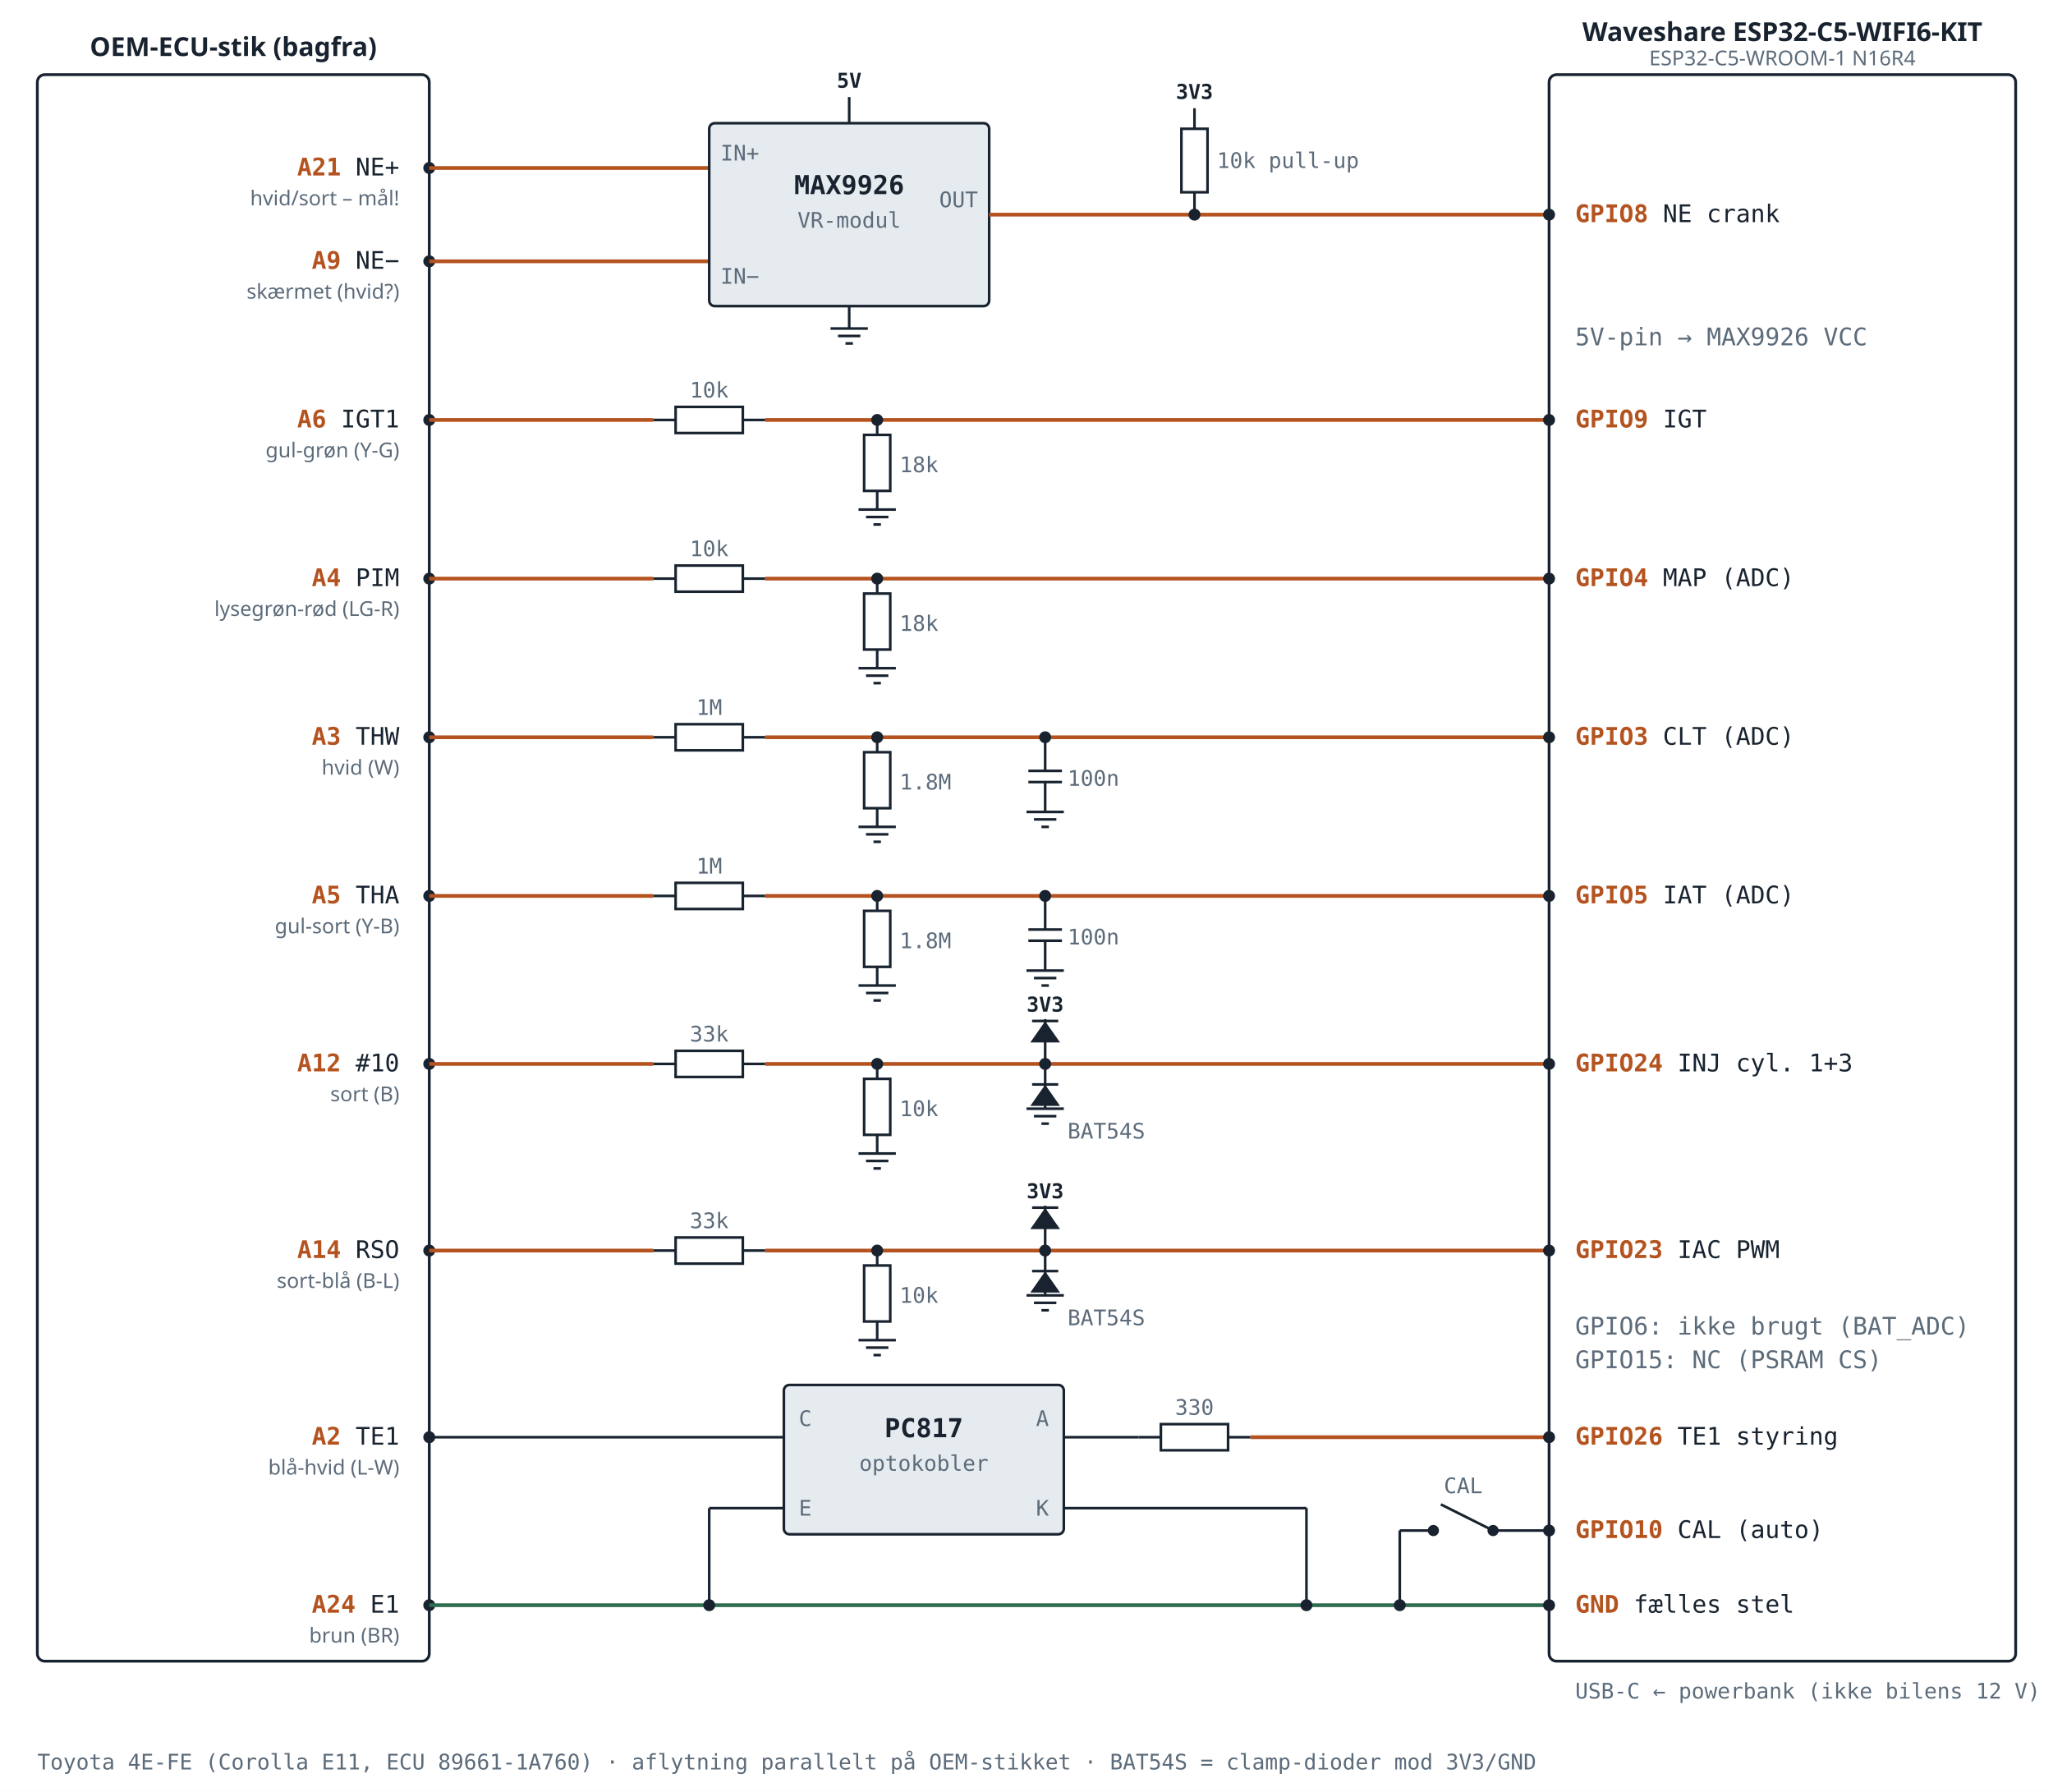
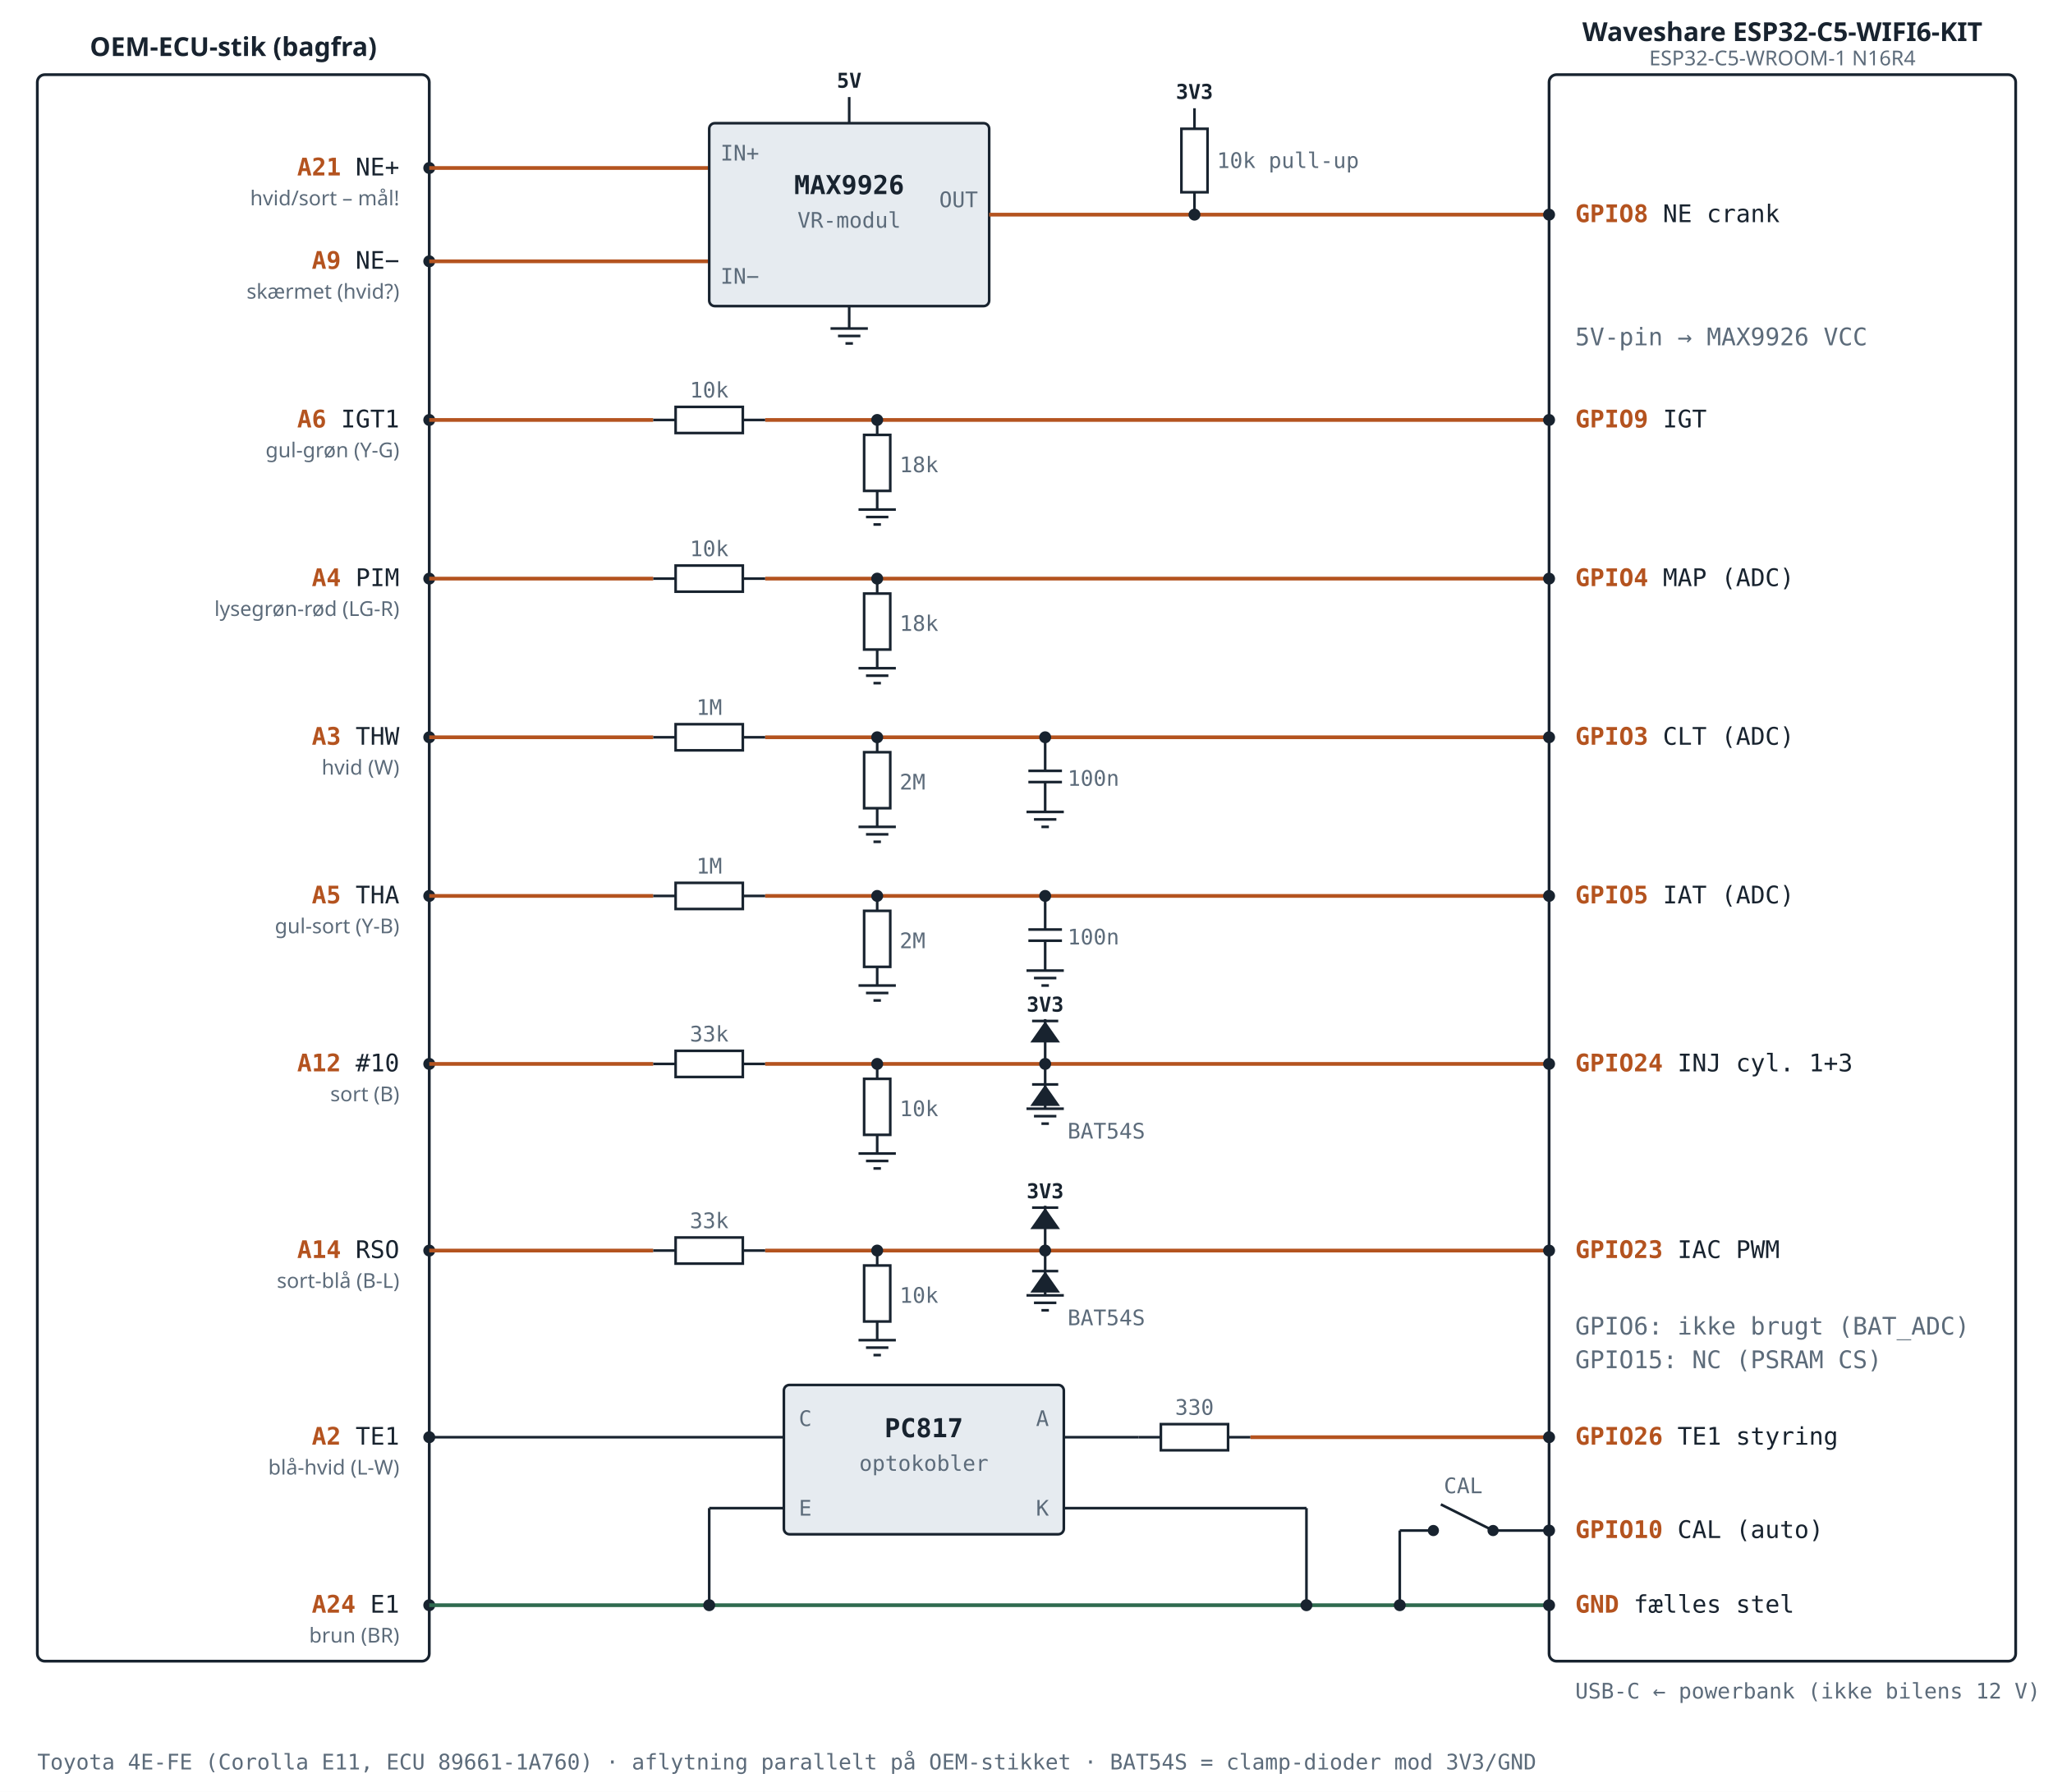
<svg xmlns="http://www.w3.org/2000/svg" viewBox="0 0 1100 960" width="1100" height="960" role="img" aria-label="Ledningsdiagram fra Toyota 4E-FE ECU-stik til ESP32-C5 logger">
  <style>
.box{fill:none;stroke:#18232f;stroke-width:1.5}.h{font:600 14px sans-serif;fill:#18232f}
.pin{font:13px monospace;fill:#18232f}.pn{font-weight:600;fill:#b4531f}.muted{fill:#5c6b7a}
.col{font:11px sans-serif;fill:#5c6b7a}.v{font:11.5px monospace;fill:#5c6b7a}.net{font:600 11px monospace;fill:#18232f}
.w{stroke:#18232f;stroke-width:1.4;fill:none}.sig{stroke:#b4531f;stroke-width:2}.gndw{stroke:#2f6b4f;stroke-width:2}
.r{fill:#fff;stroke:#18232f;stroke-width:1.4}.d{fill:#18232f}.dio{fill:#18232f;stroke:#18232f}
.ic{fill:#e6ebf0;stroke:#18232f;stroke-width:1.4}.ict{font:600 14px monospace;fill:#18232f}
</style>
  <rect x="0" y="0" width="1100" height="960" fill="#ffffff" />
  <rect class="box" x="20" y="40" width="210" height="850" rx="4" />
  <text class="h" x="125" y="30" text-anchor="middle">OEM-ECU-stik (bagfra)</text>
  <rect class="box" x="830" y="40" width="250" height="850" rx="4" />
  <text class="h" x="955" y="22" text-anchor="middle">Waveshare ESP32-C5-WIFI6-KIT</text>
  <text class="col" x="955" y="35" text-anchor="middle">ESP32-C5-WROOM-1 N16R4</text>
  <text class="pin" x="214" y="94" text-anchor="end">
    <tspan class="pn">A21</tspan> NE+</text>
  <text class="col" x="214" y="110" text-anchor="end">hvid/sort – mål!</text>
  <circle class="d" cx="230" cy="90" r="3.2" />
  <text class="pin" x="214" y="144" text-anchor="end">
    <tspan class="pn">A9</tspan> NE−</text>
  <text class="col" x="214" y="160" text-anchor="end">skærmet (hvid?)</text>
  <circle class="d" cx="230" cy="140" r="3.2" />
  <line class="w sig" x1="230" y1="90" x2="380" y2="90" />
  <line class="w sig" x1="230" y1="140" x2="380" y2="140" />
  <rect class="ic" x="380" y="66" width="150" height="98" rx="3" />
  <text class="ict" x="455" y="104" text-anchor="middle">MAX9926</text>
  <text class="v" x="455" y="122" text-anchor="middle">VR-modul</text>
  <text class="v" x="386" y="86">IN+</text>
  <text class="v" x="386" y="152">IN−</text>
  <text class="v" x="524" y="111" text-anchor="end">OUT</text>
  <line class="w" x1="455" y1="66" x2="455" y2="52" />
  <text class="net" x="455" y="47" text-anchor="middle">5V</text>
  <line class="w" x1="455" y1="164" x2="455" y2="176" />
  <line class="w" x1="445" y1="176" x2="465" y2="176" />
  <line class="w" x1="449" y1="180" x2="461" y2="180" />
  <line class="w" x1="453" y1="184" x2="457" y2="184" />
  <line class="w sig" x1="530" y1="115" x2="830" y2="115" />
  <circle class="d" cx="640" cy="115" r="3.2" />
  <line class="w" x1="640" y1="115" x2="640" y2="103" />
  <rect class="r" x="633" y="69" width="14" height="34" />
  <line class="w" x1="640" y1="69" x2="640" y2="58" />
  <text class="net" x="640" y="53" text-anchor="middle">3V3</text>
  <text class="v" x="652" y="90">10k pull-up</text>
  <text class="pin" x="844" y="119">
    <tspan class="pn">GPIO8</tspan> NE crank</text>
  <circle class="d" cx="830" cy="115" r="3.2" />
  <text class="pin" x="214" y="229" text-anchor="end">
    <tspan class="pn">A6</tspan> IGT1</text>
  <text class="col" x="214" y="245" text-anchor="end">gul-grøn (Y-G)</text>
  <circle class="d" cx="230" cy="225" r="3.2" />
  <line class="w sig" x1="230" y1="225" x2="350" y2="225" />
  <line class="w" x1="350" y1="225" x2="362" y2="225" />
  <rect class="r" x="362" y="218" width="36" height="14" />
  <line class="w" x1="398" y1="225" x2="410" y2="225" />
  <text class="v" x="380" y="213" text-anchor="middle">10k</text>
  <line class="w sig" x1="410" y1="225" x2="830" y2="225" />
  <circle class="d" cx="470" cy="225" r="3.2" />
  <line class="w" x1="470" y1="225" x2="470" y2="233" />
  <rect class="r" x="463" y="233" width="14" height="30" />
  <line class="w" x1="470" y1="263" x2="470" y2="273" />
  <text class="v" x="482" y="253">18k</text>
  <line class="w" x1="460" y1="273" x2="480" y2="273" />
  <line class="w" x1="464" y1="277" x2="476" y2="277" />
  <line class="w" x1="468" y1="281" x2="472" y2="281" />
  <text class="pin" x="844" y="229">
    <tspan class="pn">GPIO9</tspan> IGT</text>
  <circle class="d" cx="830" cy="225" r="3.2" />
  <text class="pin" x="214" y="314" text-anchor="end">
    <tspan class="pn">A4</tspan> PIM</text>
  <text class="col" x="214" y="330" text-anchor="end">lysegrøn-rød (LG-R)</text>
  <circle class="d" cx="230" cy="310" r="3.2" />
  <line class="w sig" x1="230" y1="310" x2="350" y2="310" />
  <line class="w" x1="350" y1="310" x2="362" y2="310" />
  <rect class="r" x="362" y="303" width="36" height="14" />
  <line class="w" x1="398" y1="310" x2="410" y2="310" />
  <text class="v" x="380" y="298" text-anchor="middle">10k</text>
  <line class="w sig" x1="410" y1="310" x2="830" y2="310" />
  <circle class="d" cx="470" cy="310" r="3.2" />
  <line class="w" x1="470" y1="310" x2="470" y2="318" />
  <rect class="r" x="463" y="318" width="14" height="30" />
  <line class="w" x1="470" y1="348" x2="470" y2="358" />
  <text class="v" x="482" y="338">18k</text>
  <line class="w" x1="460" y1="358" x2="480" y2="358" />
  <line class="w" x1="464" y1="362" x2="476" y2="362" />
  <line class="w" x1="468" y1="366" x2="472" y2="366" />
  <text class="pin" x="844" y="314">
    <tspan class="pn">GPIO4</tspan> MAP (ADC)</text>
  <circle class="d" cx="830" cy="310" r="3.2" />
  <text class="pin" x="214" y="399" text-anchor="end">
    <tspan class="pn">A3</tspan> THW</text>
  <text class="col" x="214" y="415" text-anchor="end">hvid (W)</text>
  <circle class="d" cx="230" cy="395" r="3.2" />
  <line class="w sig" x1="230" y1="395" x2="350" y2="395" />
  <line class="w" x1="350" y1="395" x2="362" y2="395" />
  <rect class="r" x="362" y="388" width="36" height="14" />
  <line class="w" x1="398" y1="395" x2="410" y2="395" />
  <text class="v" x="380" y="383" text-anchor="middle">1M</text>
  <line class="w sig" x1="410" y1="395" x2="830" y2="395" />
  <circle class="d" cx="470" cy="395" r="3.2" />
  <line class="w" x1="470" y1="395" x2="470" y2="403" />
  <rect class="r" x="463" y="403" width="14" height="30" />
  <line class="w" x1="470" y1="433" x2="470" y2="443" />
-   <text class="v" x="482" y="423">1.8M</text>
+   <text class="v" x="482" y="423">2M</text>
  <line class="w" x1="460" y1="443" x2="480" y2="443" />
  <line class="w" x1="464" y1="447" x2="476" y2="447" />
  <line class="w" x1="468" y1="451" x2="472" y2="451" />
  <circle class="d" cx="560" cy="395" r="3.2" />
  <line class="w" x1="560" y1="395" x2="560" y2="413" />
  <line class="w" x1="551" y1="413" x2="569" y2="413" />
  <line class="w" x1="551" y1="419" x2="569" y2="419" />
  <line class="w" x1="560" y1="419" x2="560" y2="435" />
  <text class="v" x="572" y="421">100n</text>
  <line class="w" x1="550" y1="435" x2="570" y2="435" />
  <line class="w" x1="554" y1="439" x2="566" y2="439" />
  <line class="w" x1="558" y1="443" x2="562" y2="443" />
  <text class="pin" x="844" y="399">
    <tspan class="pn">GPIO3</tspan> CLT (ADC)</text>
  <circle class="d" cx="830" cy="395" r="3.2" />
  <text class="pin" x="214" y="484" text-anchor="end">
    <tspan class="pn">A5</tspan> THA</text>
  <text class="col" x="214" y="500" text-anchor="end">gul-sort (Y-B)</text>
  <circle class="d" cx="230" cy="480" r="3.2" />
  <line class="w sig" x1="230" y1="480" x2="350" y2="480" />
  <line class="w" x1="350" y1="480" x2="362" y2="480" />
  <rect class="r" x="362" y="473" width="36" height="14" />
  <line class="w" x1="398" y1="480" x2="410" y2="480" />
  <text class="v" x="380" y="468" text-anchor="middle">1M</text>
  <line class="w sig" x1="410" y1="480" x2="830" y2="480" />
  <circle class="d" cx="470" cy="480" r="3.2" />
  <line class="w" x1="470" y1="480" x2="470" y2="488" />
  <rect class="r" x="463" y="488" width="14" height="30" />
  <line class="w" x1="470" y1="518" x2="470" y2="528" />
-   <text class="v" x="482" y="508">1.8M</text>
+   <text class="v" x="482" y="508">2M</text>
  <line class="w" x1="460" y1="528" x2="480" y2="528" />
  <line class="w" x1="464" y1="532" x2="476" y2="532" />
  <line class="w" x1="468" y1="536" x2="472" y2="536" />
  <circle class="d" cx="560" cy="480" r="3.2" />
  <line class="w" x1="560" y1="480" x2="560" y2="498" />
  <line class="w" x1="551" y1="498" x2="569" y2="498" />
  <line class="w" x1="551" y1="504" x2="569" y2="504" />
  <line class="w" x1="560" y1="504" x2="560" y2="520" />
  <text class="v" x="572" y="506">100n</text>
  <line class="w" x1="550" y1="520" x2="570" y2="520" />
  <line class="w" x1="554" y1="524" x2="566" y2="524" />
  <line class="w" x1="558" y1="528" x2="562" y2="528" />
  <text class="pin" x="844" y="484">
    <tspan class="pn">GPIO5</tspan> IAT (ADC)</text>
  <circle class="d" cx="830" cy="480" r="3.2" />
  <text class="pin" x="214" y="574" text-anchor="end">
    <tspan class="pn">A12</tspan> #10</text>
  <text class="col" x="214" y="590" text-anchor="end">sort (B)</text>
  <circle class="d" cx="230" cy="570" r="3.2" />
  <line class="w sig" x1="230" y1="570" x2="350" y2="570" />
  <line class="w" x1="350" y1="570" x2="362" y2="570" />
  <rect class="r" x="362" y="563" width="36" height="14" />
  <line class="w" x1="398" y1="570" x2="410" y2="570" />
  <text class="v" x="380" y="558" text-anchor="middle">33k</text>
  <line class="w sig" x1="410" y1="570" x2="830" y2="570" />
  <circle class="d" cx="470" cy="570" r="3.2" />
  <line class="w" x1="470" y1="570" x2="470" y2="578" />
  <rect class="r" x="463" y="578" width="14" height="30" />
  <line class="w" x1="470" y1="608" x2="470" y2="618" />
  <text class="v" x="482" y="598">10k</text>
  <line class="w" x1="460" y1="618" x2="480" y2="618" />
  <line class="w" x1="464" y1="622" x2="476" y2="622" />
  <line class="w" x1="468" y1="626" x2="472" y2="626" />
  <circle class="d" cx="560" cy="570" r="3.2" />
  <line class="w" x1="560" y1="570" x2="560" y2="546" />
  <polygon class="dio" points="553,558 567,558 560,548" />
  <line class="w" x1="553" y1="547" x2="567" y2="547" />
  <text class="net" x="560" y="542" text-anchor="middle">3V3</text>
  <line class="w" x1="560" y1="570" x2="560" y2="594" />
  <polygon class="dio" points="553,592 567,592 560,582" />
  <line class="w" x1="553" y1="581" x2="567" y2="581" />
  <line class="w" x1="550" y1="594" x2="570" y2="594" />
  <line class="w" x1="554" y1="598" x2="566" y2="598" />
  <line class="w" x1="558" y1="602" x2="562" y2="602" />
  <text class="v" x="572" y="610">BAT54S</text>
  <text class="pin" x="844" y="574">
    <tspan class="pn">GPIO24</tspan> INJ cyl. 1+3</text>
  <circle class="d" cx="830" cy="570" r="3.2" />
  <text class="pin" x="214" y="674" text-anchor="end">
    <tspan class="pn">A14</tspan> RSO</text>
  <text class="col" x="214" y="690" text-anchor="end">sort-blå (B-L)</text>
  <circle class="d" cx="230" cy="670" r="3.2" />
  <line class="w sig" x1="230" y1="670" x2="350" y2="670" />
  <line class="w" x1="350" y1="670" x2="362" y2="670" />
  <rect class="r" x="362" y="663" width="36" height="14" />
  <line class="w" x1="398" y1="670" x2="410" y2="670" />
  <text class="v" x="380" y="658" text-anchor="middle">33k</text>
  <line class="w sig" x1="410" y1="670" x2="830" y2="670" />
  <circle class="d" cx="470" cy="670" r="3.2" />
  <line class="w" x1="470" y1="670" x2="470" y2="678" />
  <rect class="r" x="463" y="678" width="14" height="30" />
  <line class="w" x1="470" y1="708" x2="470" y2="718" />
  <text class="v" x="482" y="698">10k</text>
  <line class="w" x1="460" y1="718" x2="480" y2="718" />
  <line class="w" x1="464" y1="722" x2="476" y2="722" />
  <line class="w" x1="468" y1="726" x2="472" y2="726" />
  <circle class="d" cx="560" cy="670" r="3.2" />
  <line class="w" x1="560" y1="670" x2="560" y2="646" />
  <polygon class="dio" points="553,658 567,658 560,648" />
  <line class="w" x1="553" y1="647" x2="567" y2="647" />
  <text class="net" x="560" y="642" text-anchor="middle">3V3</text>
  <line class="w" x1="560" y1="670" x2="560" y2="694" />
  <polygon class="dio" points="553,692 567,692 560,682" />
  <line class="w" x1="553" y1="681" x2="567" y2="681" />
  <line class="w" x1="550" y1="694" x2="570" y2="694" />
  <line class="w" x1="554" y1="698" x2="566" y2="698" />
  <line class="w" x1="558" y1="702" x2="562" y2="702" />
  <text class="v" x="572" y="710">BAT54S</text>
  <text class="pin" x="844" y="674">
    <tspan class="pn">GPIO23</tspan> IAC PWM</text>
  <circle class="d" cx="830" cy="670" r="3.2" />
  <text class="pin" x="214" y="774" text-anchor="end">
    <tspan class="pn">A2</tspan> TE1</text>
  <text class="col" x="214" y="790" text-anchor="end">blå-hvid (L-W)</text>
  <circle class="d" cx="230" cy="770" r="3.2" />
  <text class="pin" x="214" y="864" text-anchor="end">
    <tspan class="pn">A24</tspan> E1</text>
  <text class="col" x="214" y="880" text-anchor="end">brun (BR)</text>
  <circle class="d" cx="230" cy="860" r="3.2" />
  <rect class="ic" x="420" y="742" width="150" height="80" rx="3" />
  <text class="ict" x="495" y="770" text-anchor="middle">PC817</text>
  <text class="v" x="495" y="788" text-anchor="middle">optokobler</text>
  <line class="w" x1="230" y1="770" x2="420" y2="770" />
  <text class="v" x="428" y="764">C</text>
  <line class="w" x1="420" y1="808" x2="380" y2="808" />
  <line class="w" x1="380" y1="808" x2="380" y2="860" />
  <text class="v" x="428" y="812">E</text>
  <line class="w gndw" x1="230" y1="860" x2="830" y2="860" />
  <circle class="d" cx="380" cy="860" r="3.2" />
  <line class="w" x1="570" y1="770" x2="610" y2="770" />
  <text class="v" x="562" y="764" text-anchor="end">A</text>
  <line class="w" x1="610" y1="770" x2="622" y2="770" />
  <rect class="r" x="622" y="763" width="36" height="14" />
  <line class="w" x1="658" y1="770" x2="670" y2="770" />
  <text class="v" x="640" y="758" text-anchor="middle">330</text>
  <line class="w sig" x1="670" y1="770" x2="830" y2="770" />
  <text class="pin" x="844" y="774">
    <tspan class="pn">GPIO26</tspan> TE1 styring</text>
  <circle class="d" cx="830" cy="770" r="3.2" />
  <line class="w" x1="570" y1="808" x2="700" y2="808" />
  <line class="w" x1="700" y1="808" x2="700" y2="860" />
  <text class="v" x="562" y="812" text-anchor="end">K</text>
  <circle class="d" cx="700" cy="860" r="3.2" />
  <line class="w" x1="830" y1="820" x2="800" y2="820" />
  <circle class="d" cx="800" cy="820" r="3" />
  <line class="w" x1="800" y1="820" x2="772" y2="806" />
  <circle class="d" cx="768" cy="820" r="3" />
  <line class="w" x1="768" y1="820" x2="750" y2="820" />
  <line class="w" x1="750" y1="820" x2="750" y2="860" />
  <text class="v" x="784" y="800" text-anchor="middle">CAL</text>
  <circle class="d" cx="750" cy="860" r="3.2" />
  <text class="pin" x="844" y="824">
    <tspan class="pn">GPIO10</tspan> CAL (auto)</text>
  <circle class="d" cx="830" cy="820" r="3.2" />
  <text class="pin" x="844" y="864">
    <tspan class="pn">GND</tspan> fælles stel</text>
  <circle class="d" cx="830" cy="860" r="3.2" />
  <text class="pin muted" x="844" y="185">5V-pin → MAX9926 VCC</text>
  <text class="pin muted" x="844" y="715">GPIO6: ikke brugt (BAT_ADC)</text>
  <text class="pin muted" x="844" y="733">GPIO15: NC (PSRAM CS)</text>
  <text class="v" x="844" y="910">USB-C ← powerbank (ikke bilens 12 V)</text>
  <text class="v" x="20" y="948">Toyota 4E-FE (Corolla E11, ECU 89661-1A760) · aflytning parallelt på OEM-stikket · BAT54S = clamp-dioder mod 3V3/GND</text>
</svg>
